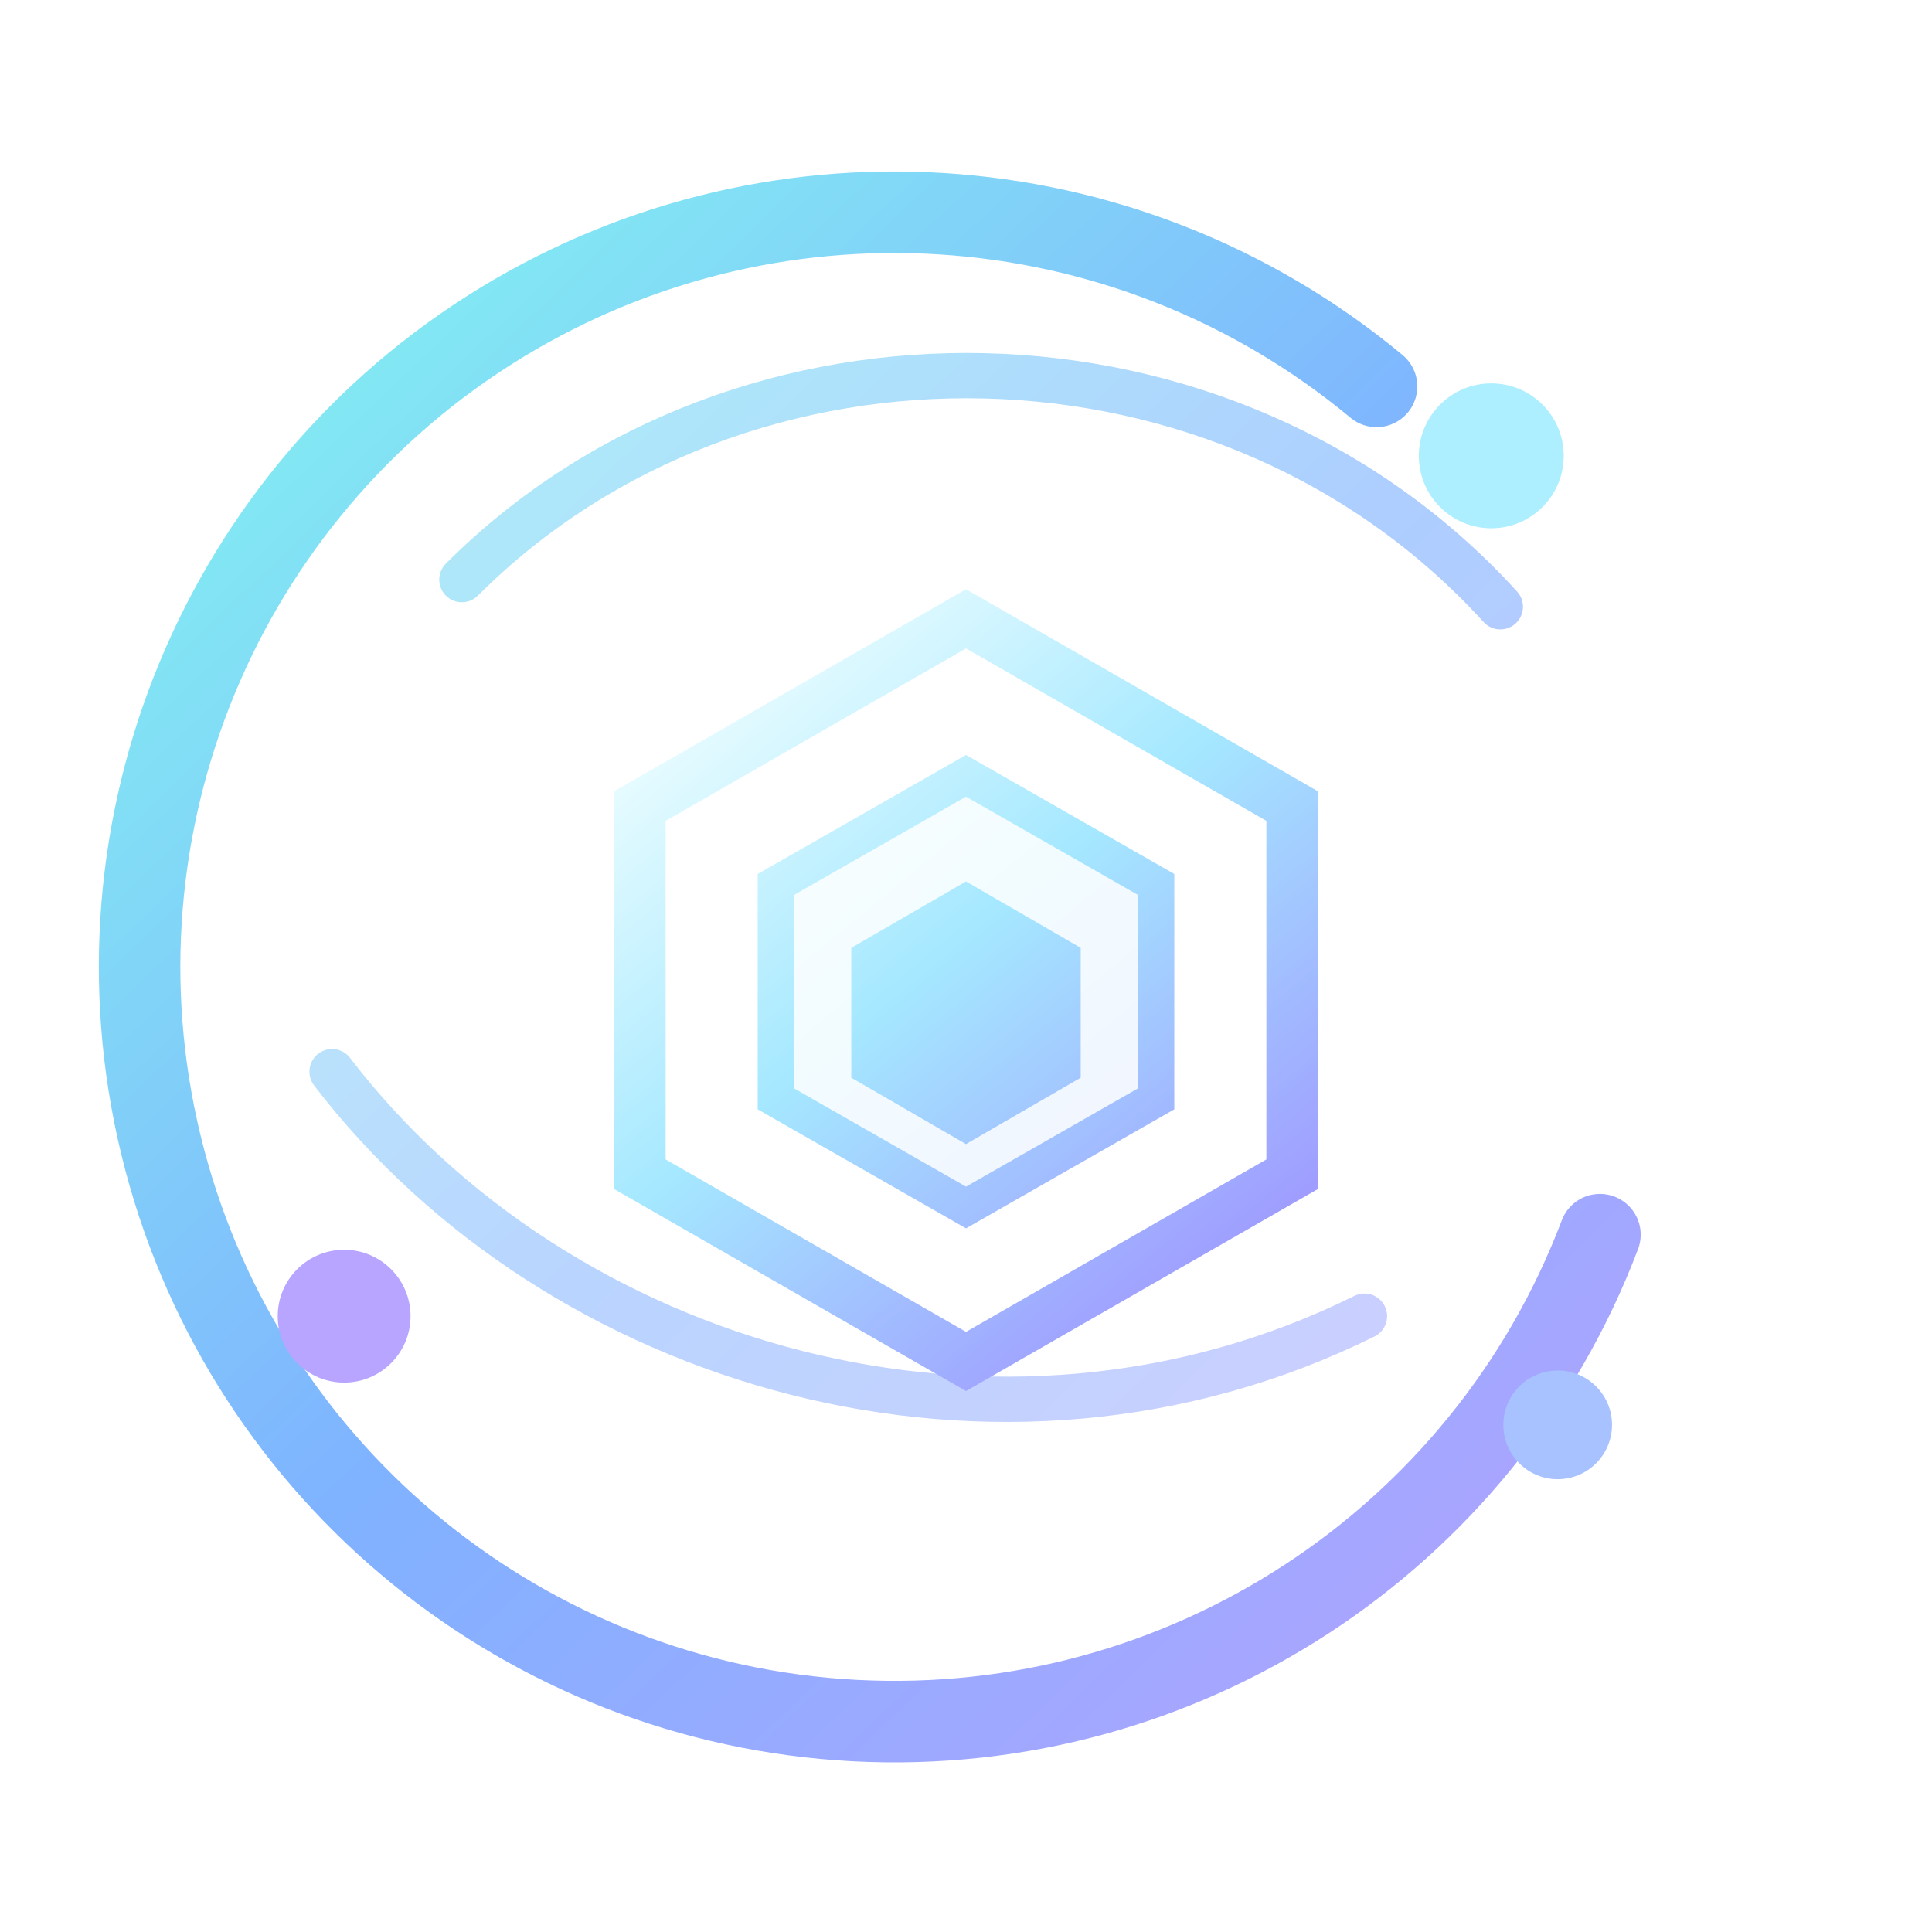
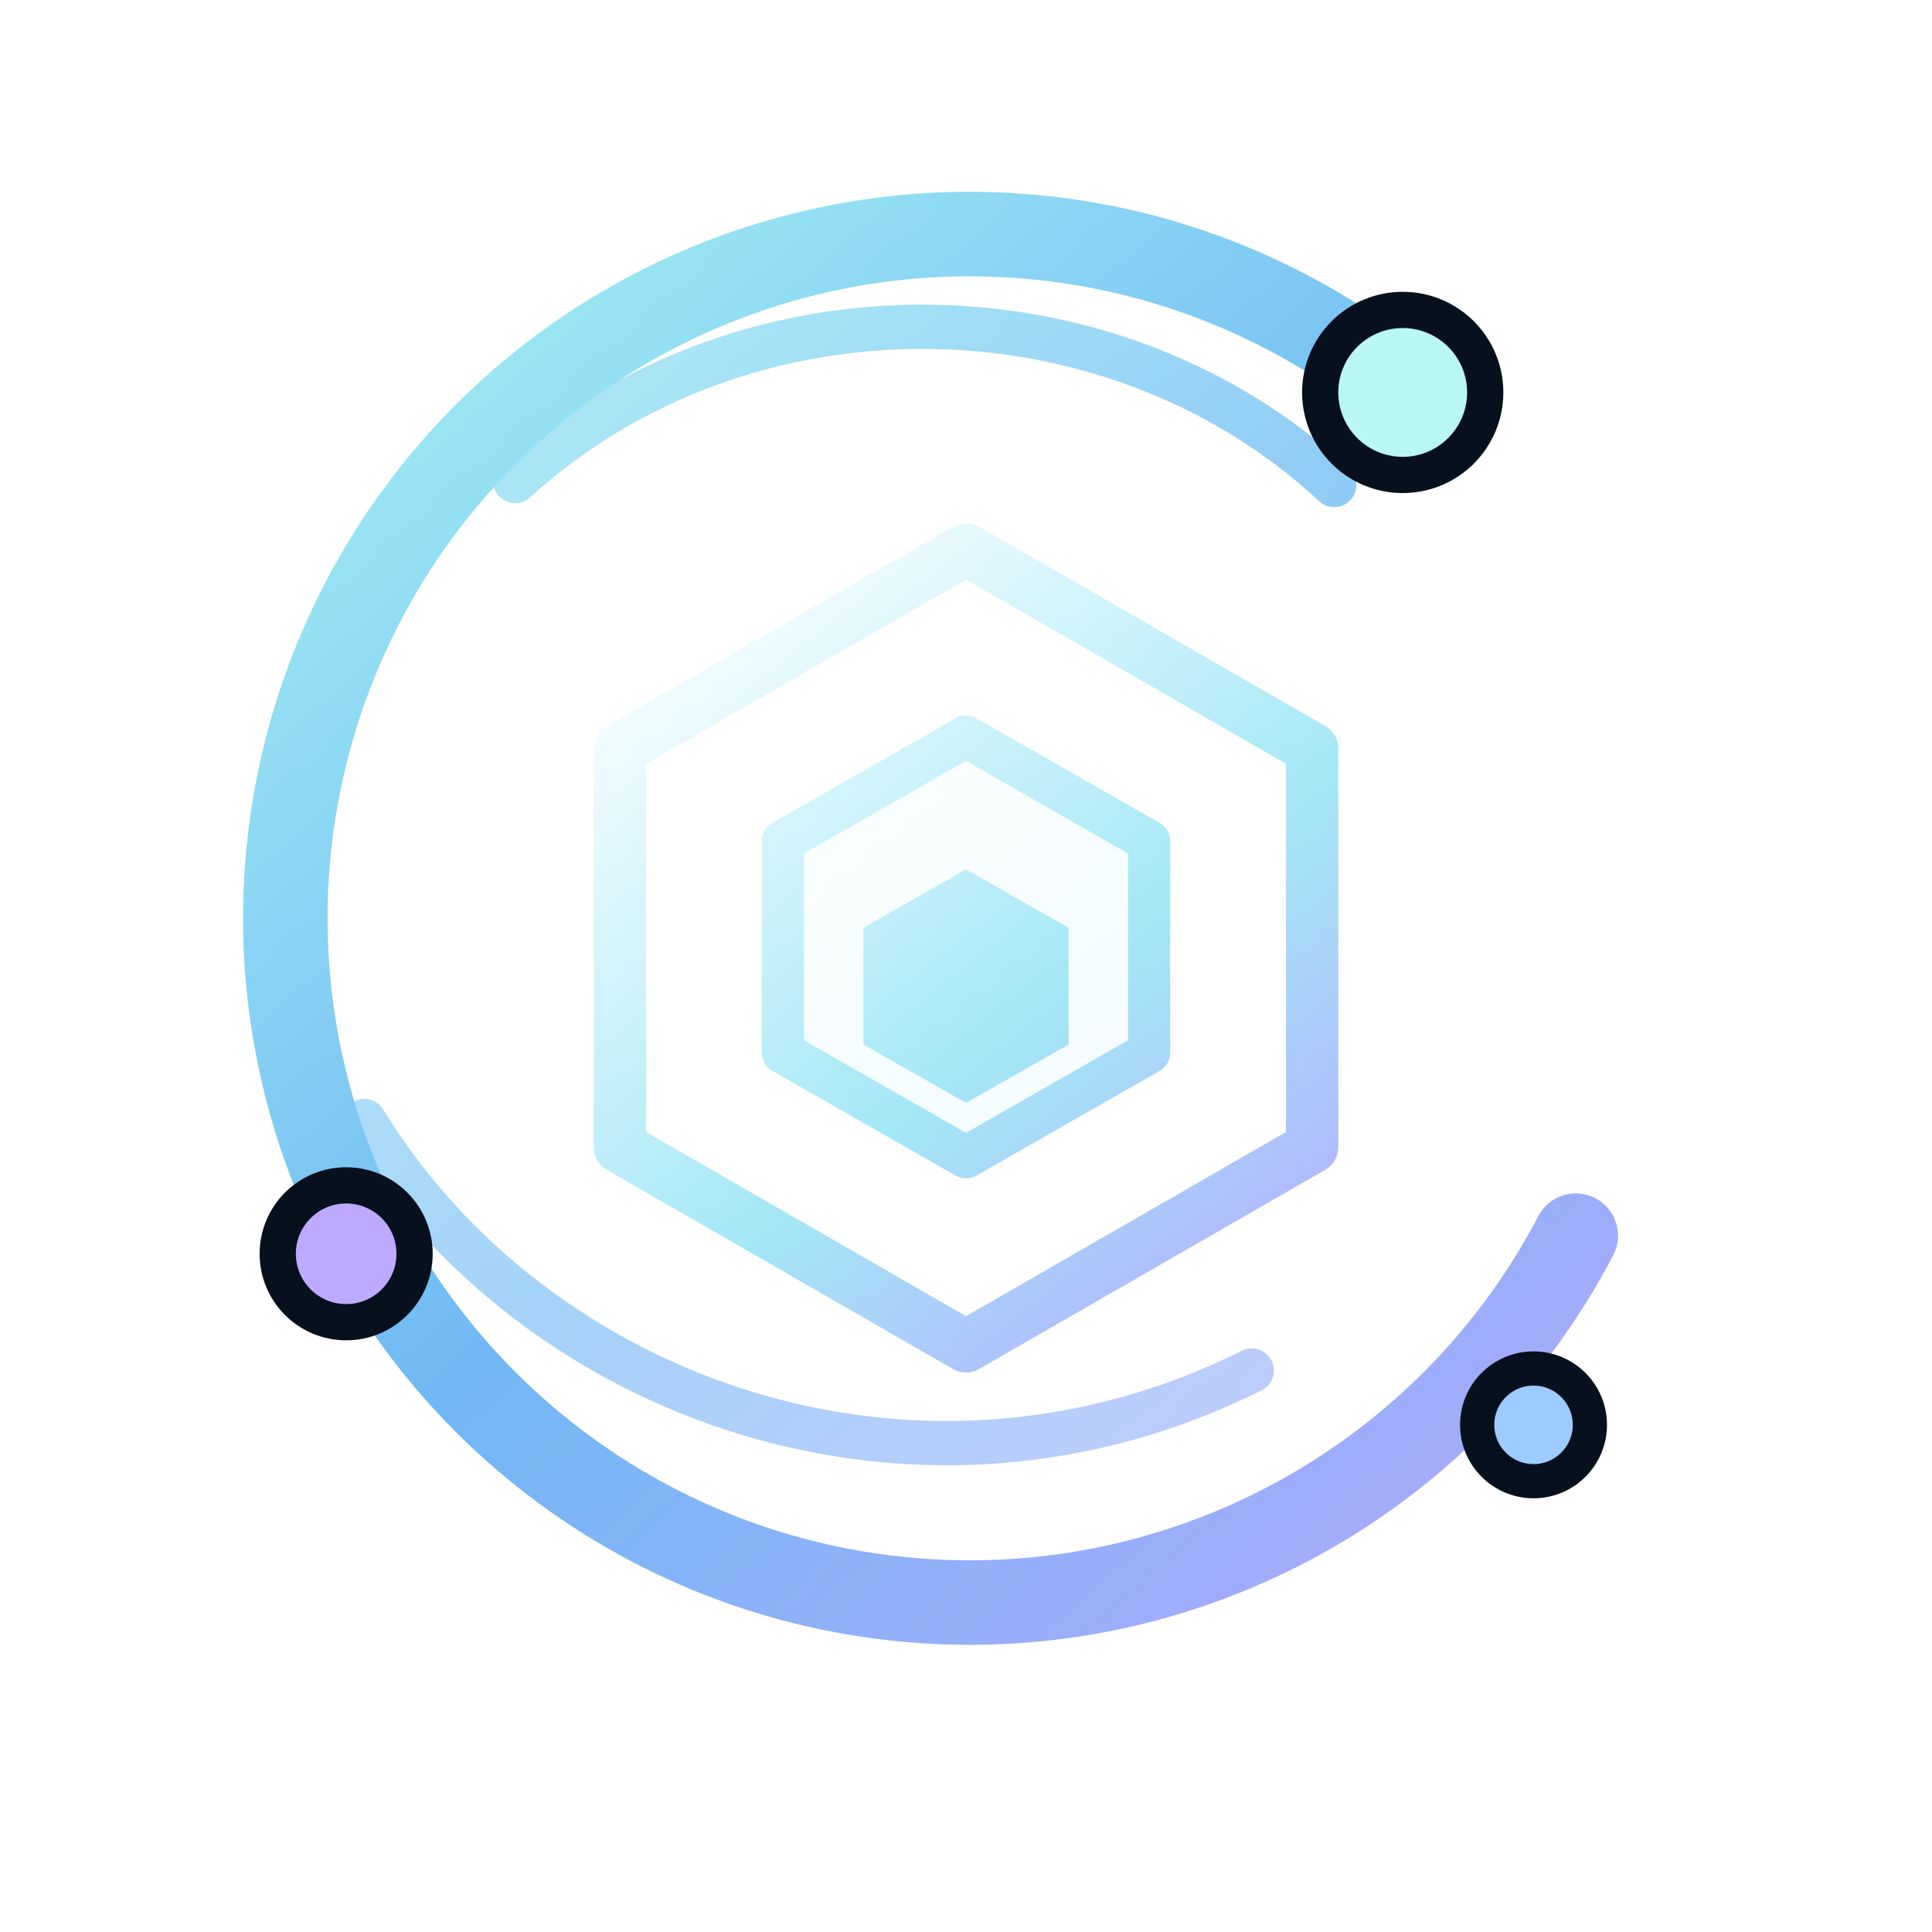
- <svg xmlns="http://www.w3.org/2000/svg" viewBox="0 0 64 64" fill="none" role="img" aria-labelledby="title">
+ <svg xmlns="http://www.w3.org/2000/svg" viewBox="0 0 96 96" fill="none" role="img" aria-labelledby="calyrisiaTitle">
  <defs>
-     <linearGradient id="orbit" x1="9" y1="8" x2="55" y2="56" gradientUnits="userSpaceOnUse">
-       <stop stop-color="#83F2F1" />
-       <stop offset=".48" stop-color="#7FB2FF" />
-       <stop offset="1" stop-color="#B5A1FF" />
+     <linearGradient id="calyrisiaEdge" x1="15" y1="10" x2="82" y2="86" gradientUnits="userSpaceOnUse">
+       <stop stop-color="#A7F4F3" />
+       <stop offset=".48" stop-color="#70B9F4" />
+       <stop offset="1" stop-color="#BBA5FF" />
    </linearGradient>
-     <linearGradient id="core" x1="23" y1="21" x2="42" y2="44" gradientUnits="userSpaceOnUse">
-       <stop stop-color="#F3FFFF" />
-       <stop offset=".45" stop-color="#A5E8FF" />
-       <stop offset="1" stop-color="#9E8FFF" />
+     <linearGradient id="calyrisiaCore" x1="34" y1="30" x2="65" y2="69" gradientUnits="userSpaceOnUse">
+       <stop stop-color="#F8FEFF" />
+       <stop offset=".54" stop-color="#A4E7F6" />
+       <stop offset="1" stop-color="#B6A4FF" />
    </linearGradient>
  </defs>
-   <path d="M45.6 12.8A25 25 0 1 0 53 40.9" stroke="url(#orbit)" stroke-width="2.7" stroke-linecap="round" />
-   <path d="M15.3 19.2C24.6 9.9 40.7 10.2 49.7 20.1" stroke="url(#orbit)" stroke-width="1.5" stroke-linecap="round" opacity=".64" />
-   <path d="M11 35.5C18.5 45.3 33.1 49.6 45.2 43.6" stroke="url(#orbit)" stroke-width="1.5" stroke-linecap="round" opacity=".55" />
-   <path d="M32 20.5 42.8 26.7 42.8 38.9 32 45.1 21.2 38.9 21.2 26.7 32 20.5Z" stroke="url(#core)" stroke-width="1.7" />
-   <path d="M32 25.7 38.3 29.3 38.3 36.4 32 40 25.7 36.4 25.7 29.3 32 25.7Z" fill="url(#core)" fill-opacity=".15" stroke="url(#core)" stroke-width="1.2" />
-   <path d="M32 29.2 35.8 31.4 35.8 35.7 32 37.9 28.2 35.7 28.2 31.4 32 29.2Z" fill="url(#core)" />
-   <circle cx="49.4" cy="15.1" r="2.4" fill="#AEEFFF" />
-   <circle cx="11.4" cy="43.6" r="2.2" fill="#B8A5FF" />
-   <circle cx="51.6" cy="47.2" r="1.8" fill="#A7C2FF" />
+   <path d="M66.2 16.8A34 34 0 1 0 78.3 61.4" stroke="url(#calyrisiaEdge)" stroke-width="4.2" stroke-linecap="round" />
+   <path d="M25.6 23.9C36.9 13.6 55.1 13.7 66.3 24.1" stroke="url(#calyrisiaEdge)" stroke-width="2.2" stroke-linecap="round" opacity=".8" />
+   <path d="M18.1 55.7C26.6 69.6 45.6 76.4 62.2 68.1" stroke="url(#calyrisiaEdge)" stroke-width="2.2" stroke-linecap="round" opacity=".64" />
+   <path d="M48 27.3 65.2 37.2 65.2 57 48 66.9 30.8 57 30.8 37.2 48 27.3Z" stroke="url(#calyrisiaCore)" stroke-width="2.6" stroke-linejoin="round" />
+   <path d="M48 36.6 57.1 41.8 57.1 52.3 48 57.5 38.9 52.3 38.9 41.8 48 36.6Z" fill="url(#calyrisiaCore)" fill-opacity=".11" stroke="url(#calyrisiaCore)" stroke-width="2.1" stroke-linejoin="round" />
+   <path d="M48 43.2 53.1 46.1 53.1 51.9 48 54.8 42.9 51.9 42.9 46.1 48 43.2Z" fill="url(#calyrisiaCore)" />
+   <circle cx="69.7" cy="19.5" r="4.1" fill="#B9F7F4" stroke="#07111D" stroke-width="1.8" />
+   <circle cx="17.2" cy="62.3" r="3.4" fill="#BDA9FF" stroke="#07111D" stroke-width="1.8" />
+   <circle cx="76.2" cy="70.8" r="2.8" fill="#9DCBFF" stroke="#07111D" stroke-width="1.7" />
</svg>
